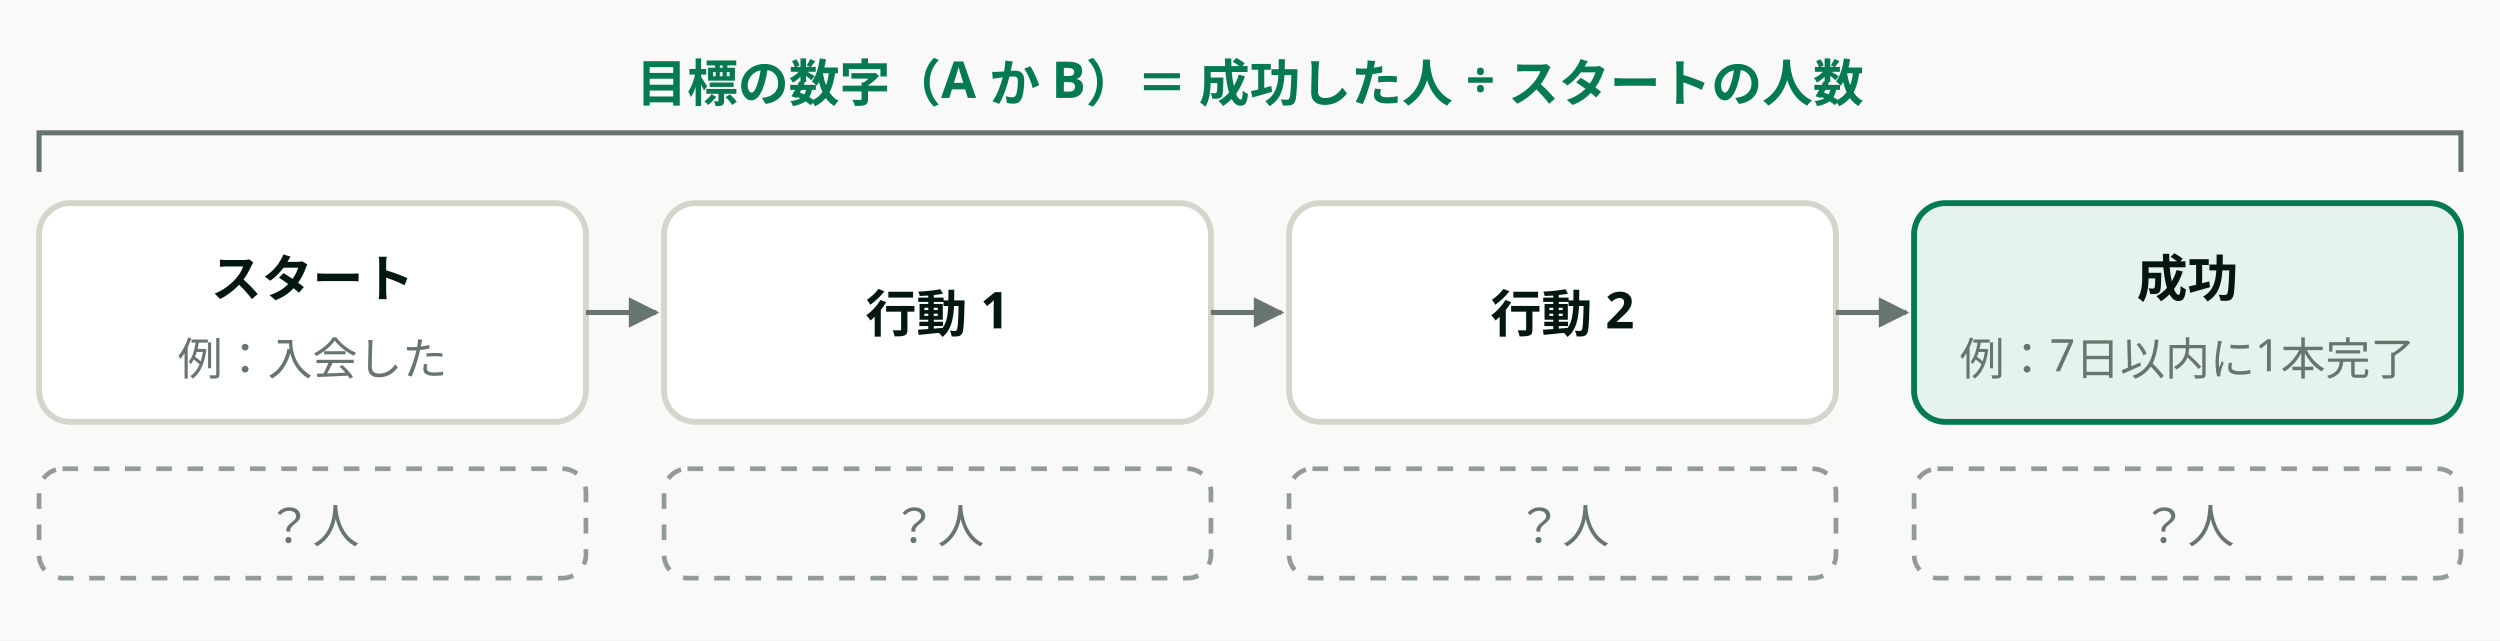
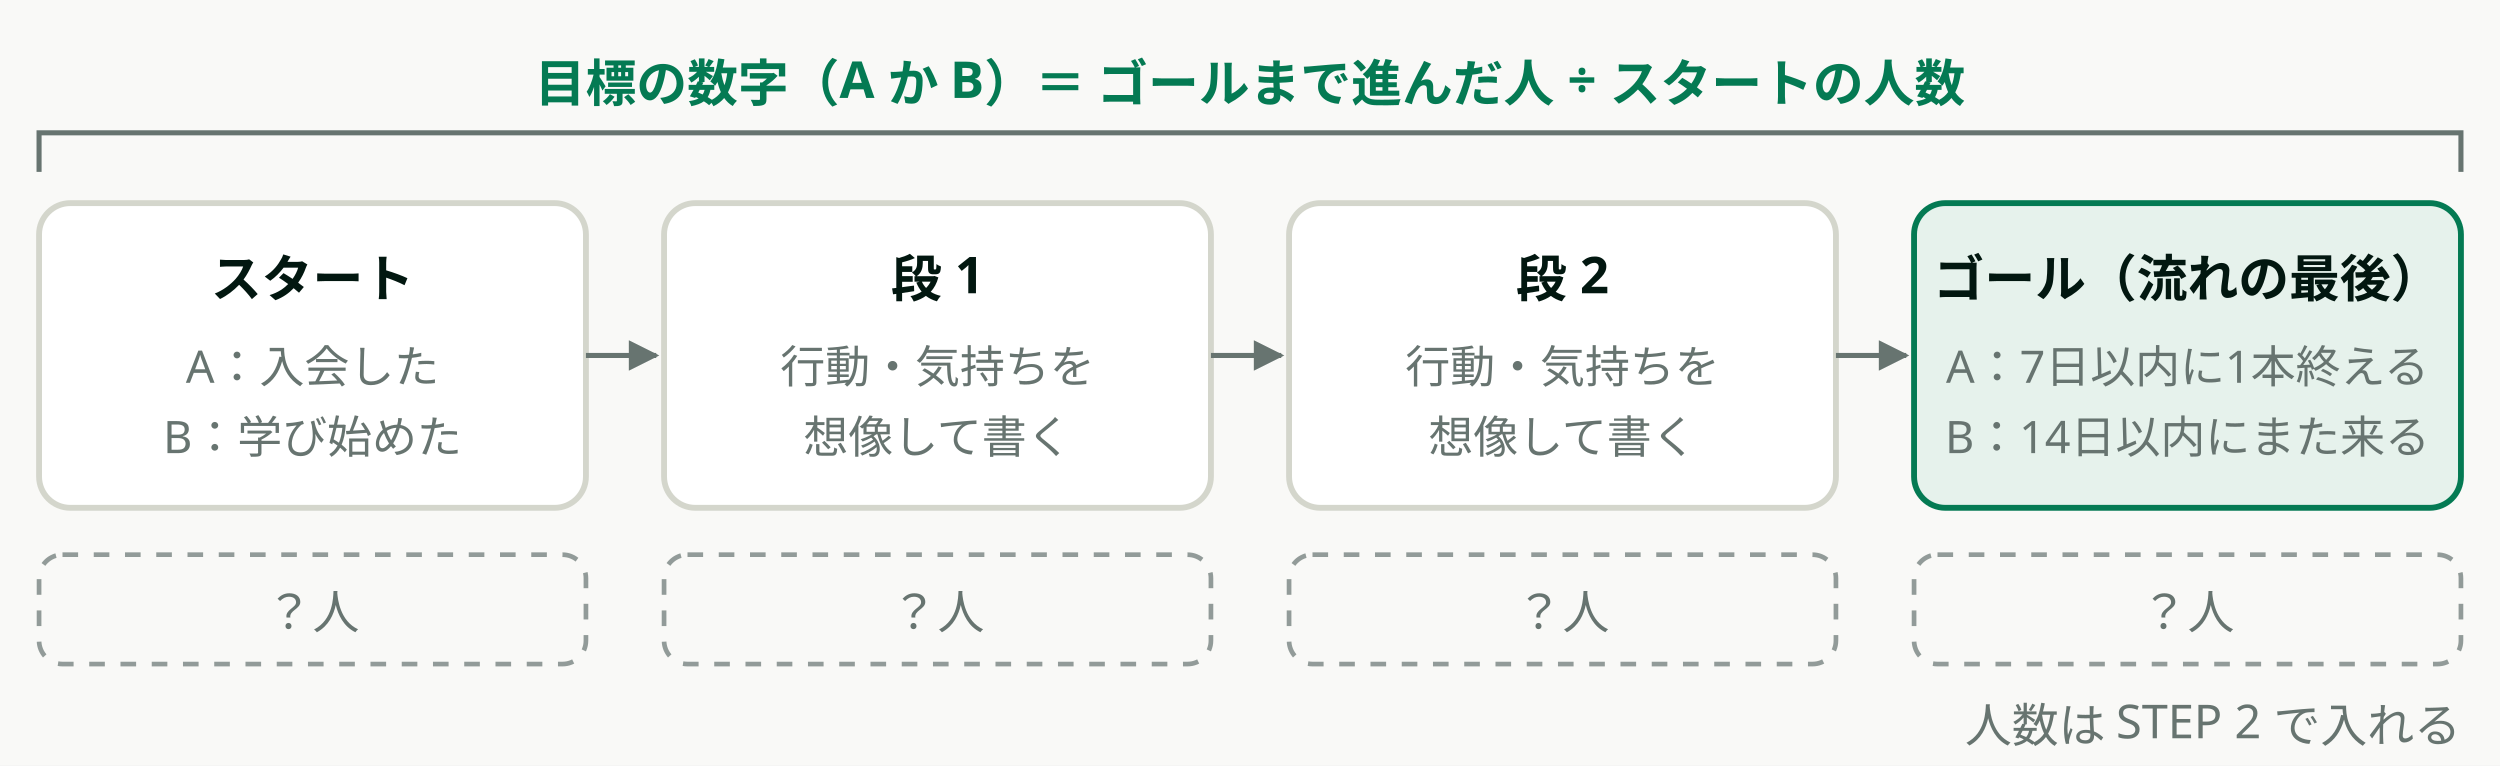
- <svg xmlns="http://www.w3.org/2000/svg" viewBox="0 0 640 164" width="640" height="164" role="img" aria-label="スタートから成功までの行動を順に並べる。目標の数字は、成功した人をスタートの人数で割ったもの。人数はまだ空欄">
+ <svg xmlns="http://www.w3.org/2000/svg" viewBox="0 0 640 196" width="640" height="196" role="img" aria-label="スタートからゴール（流れの最後）までの段を順に並べる。スタートは A なら入会した、B なら学び始めた。ゴールは A なら7日以内に1本終える、B なら14日以内にまた来る。間の段は、ユーザーの行動と気持ちを想像して書く。目標の数字は、ゴールまで進んだ人をスタートの人数で割ったもの。人数は STEP 2 で入れるので、まだ空欄">
  <style>
.t{fill:#021710;font-family:"Hiragino Sans","Hiragino Kaku Gothic ProN","Noto Sans JP","Yu Gothic",Meiryo,sans-serif;font-size:13px}
.q{fill:#677470;font-family:"Hiragino Sans","Hiragino Kaku Gothic ProN","Noto Sans JP","Yu Gothic",Meiryo,sans-serif;font-size:12px}
.b{font-weight:700}
.m{font-family:"SF Mono",Menlo,Consolas,"Hiragino Sans",monospace}
.acct{fill:#047A53}
.hott{fill:#B8430F}
.box{fill:#FFFFFF;stroke:#D4D6CC;stroke-width:1.5}
.acc{fill:#E6F2EC;stroke:#047A53;stroke-width:1.5}
.big{fill:#F2F3F0;stroke:#677470;stroke-width:1.5}
.hot{fill:#FDEBDD;stroke:#F95A16;stroke-width:2}
.soft{fill:#F2F3F0;stroke:none}
.dash{fill:none;stroke:#677470;stroke-dasharray:4 4;stroke-width:1.2;opacity:.7}
.ln{stroke:#677470;stroke-width:1.3;fill:none}
.grid{stroke:#D4D6CC;stroke-width:1;fill:none}
.head{fill:#677470}
</style>
-   <rect x="0" y="0" width="640" height="164" fill="#F9F9F7" />
+   <rect x="0" y="0" width="640" height="196" fill="#F9F9F7" />
  <defs>
    <marker id="ar11" viewBox="0 0 10 10" refX="9" refY="5" markerWidth="6" markerHeight="6" orient="auto">
      <path class="head" d="M0 0L10 5L0 10z" />
    </marker>
  </defs>
  <g transform="translate(0,8)">
    <path class="ln" d="M10 36 V26 H630 V36" />
-     <text class="t b acct" x="320" y="18" text-anchor="middle">目標の数字（A か B）＝ 成功した人 ÷ スタートの人数</text>
-     <rect class="box" x="10" y="44" width="140" height="56" rx="8" />
+     <text class="t b acct" x="320" y="18" text-anchor="middle">目標の数字（A か B）＝ ゴールまで進んだ人 ÷ スタートの人数</text>
+     <rect class="box" x="10" y="44" width="140" height="78" rx="8" />
    <text class="t b" x="80" y="68" text-anchor="middle">スタート</text>
-     <text class="q" x="80" y="88" text-anchor="middle" style="font-size:11.5px">例：入会した</text>
-     <rect class="box" x="170" y="44" width="140" height="56" rx="8" />
-     <text class="t b" x="240" y="77" text-anchor="middle">行動 1</text>
-     <rect class="box" x="330" y="44" width="140" height="56" rx="8" />
-     <text class="t b" x="400" y="77" text-anchor="middle">行動 2</text>
-     <rect class="acc" x="490" y="44" width="140" height="56" rx="8" />
-     <text class="t b" x="560" y="68" text-anchor="middle">成功</text>
-     <text class="q" x="560" y="88" text-anchor="middle" style="font-size:11.5px">例：7日以内に1本完了</text>
-     <line class="ln" x1="150" y1="72" x2="168" y2="72" marker-end="url(#ar11)" />
-     <line class="ln" x1="310" y1="72" x2="328" y2="72" marker-end="url(#ar11)" />
-     <line class="ln" x1="470" y1="72" x2="488" y2="72" marker-end="url(#ar11)" />
-     <rect class="dash" x="10" y="112" width="140" height="28" rx="6" />
-     <text class="q" x="80" y="131" text-anchor="middle">？人</text>
-     <rect class="dash" x="170" y="112" width="140" height="28" rx="6" />
-     <text class="q" x="240" y="131" text-anchor="middle">？人</text>
-     <rect class="dash" x="330" y="112" width="140" height="28" rx="6" />
-     <text class="q" x="400" y="131" text-anchor="middle">？人</text>
-     <rect class="dash" x="490" y="112" width="140" height="28" rx="6" />
-     <text class="q" x="560" y="131" text-anchor="middle">？人</text>
+     <text class="q" x="80" y="90" text-anchor="middle" style="font-size:11.5px">A：入会した</text>
+     <text class="q" x="80" y="108" text-anchor="middle" style="font-size:11.5px">B：学び始めた</text>
+     <rect class="box" x="170" y="44" width="140" height="78" rx="8" />
+     <text class="t b" x="240" y="68" text-anchor="middle">段 1</text>
+     <text class="q" x="240" y="90" text-anchor="middle" style="font-size:11.5px">行動・気持ちを</text>
+     <text class="q" x="240" y="108" text-anchor="middle" style="font-size:11.5px">想像して書く</text>
+     <rect class="box" x="330" y="44" width="140" height="78" rx="8" />
+     <text class="t b" x="400" y="68" text-anchor="middle">段 2</text>
+     <text class="q" x="400" y="90" text-anchor="middle" style="font-size:11.5px">行動・気持ちを</text>
+     <text class="q" x="400" y="108" text-anchor="middle" style="font-size:11.5px">想像して書く</text>
+     <rect class="acc" x="490" y="44" width="140" height="78" rx="8" />
+     <text class="t b" x="560" y="68" text-anchor="middle">ゴール（流れの最後）</text>
+     <text class="q" x="560" y="90" text-anchor="middle" style="font-size:11.5px">A：7日以内に1本終える</text>
+     <text class="q" x="560" y="108" text-anchor="middle" style="font-size:11.5px">B：14日以内にまた来る</text>
+     <line class="ln" x1="150" y1="83" x2="168" y2="83" marker-end="url(#ar11)" />
+     <line class="ln" x1="310" y1="83" x2="328" y2="83" marker-end="url(#ar11)" />
+     <line class="ln" x1="470" y1="83" x2="488" y2="83" marker-end="url(#ar11)" />
+     <rect class="dash" x="10" y="134" width="140" height="28" rx="6" />
+     <text class="q" x="80" y="153" text-anchor="middle">？人</text>
+     <rect class="dash" x="170" y="134" width="140" height="28" rx="6" />
+     <text class="q" x="240" y="153" text-anchor="middle">？人</text>
+     <rect class="dash" x="330" y="134" width="140" height="28" rx="6" />
+     <text class="q" x="400" y="153" text-anchor="middle">？人</text>
+     <rect class="dash" x="490" y="134" width="140" height="28" rx="6" />
+     <text class="q" x="560" y="153" text-anchor="middle">？人</text>
+     <text class="q" x="630" y="182" text-anchor="end">人数は STEP 2 で入れる</text>
  </g>
</svg>
